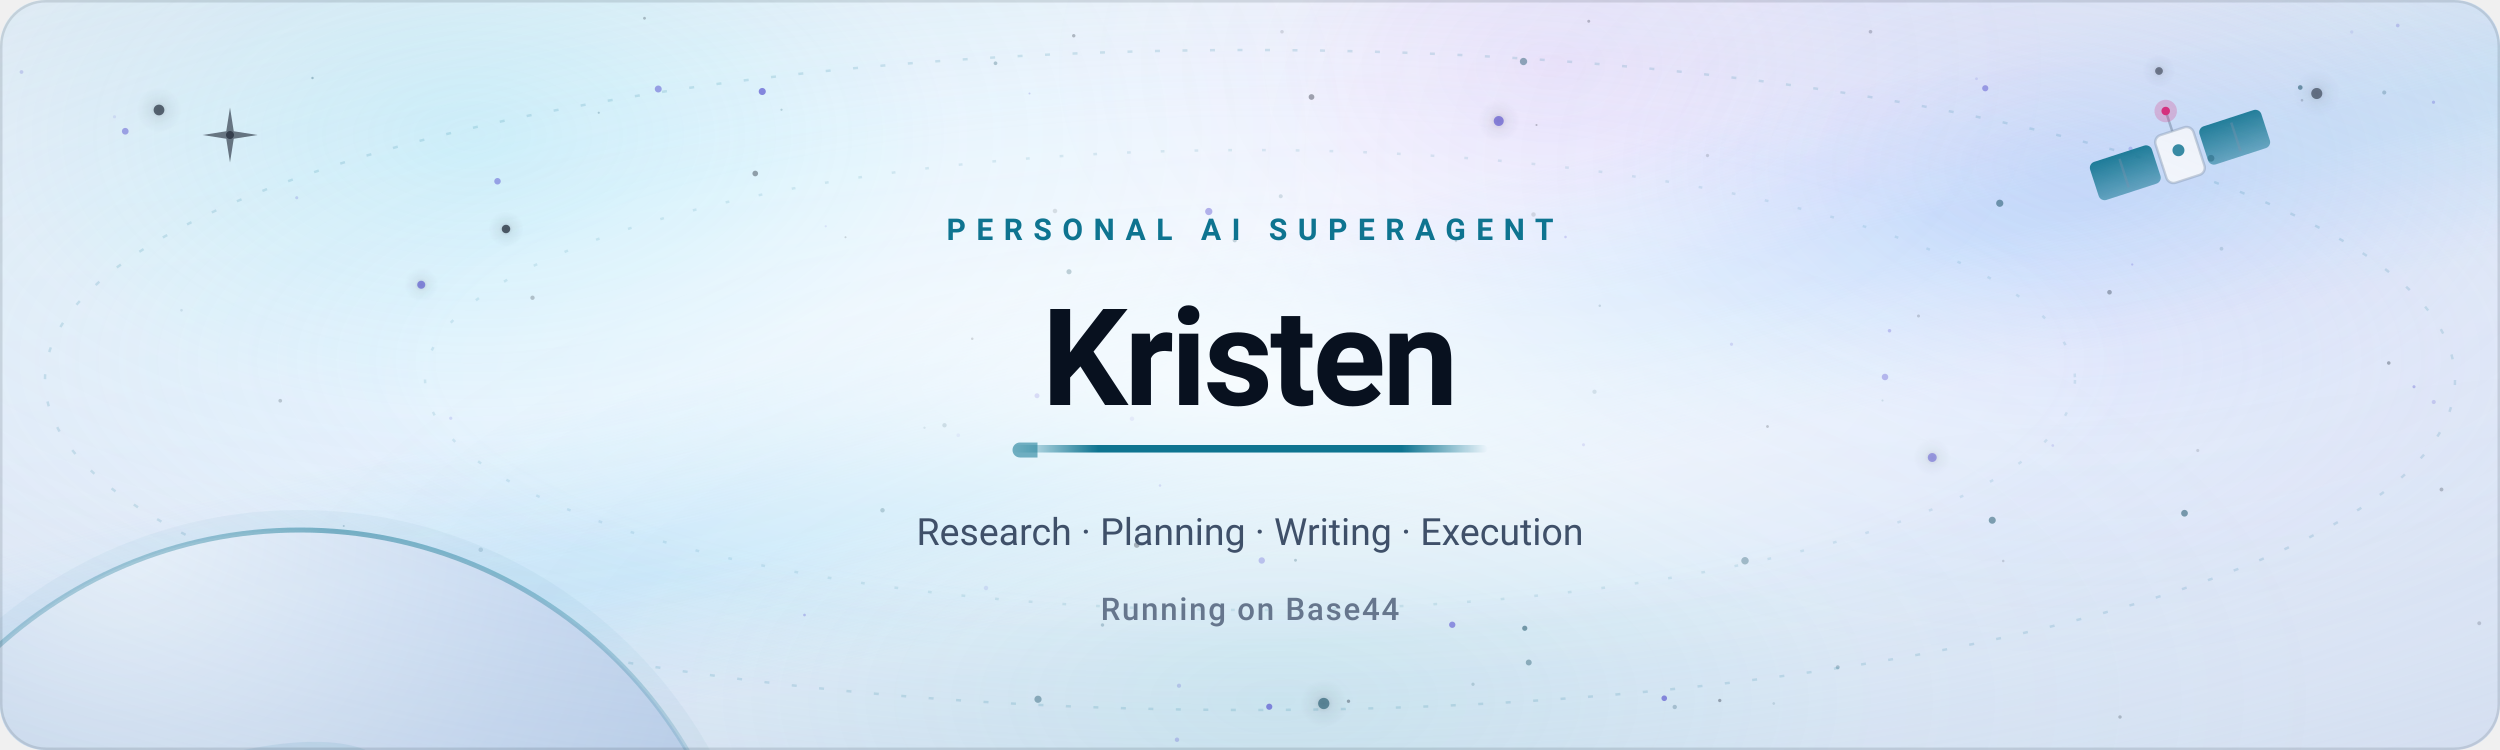
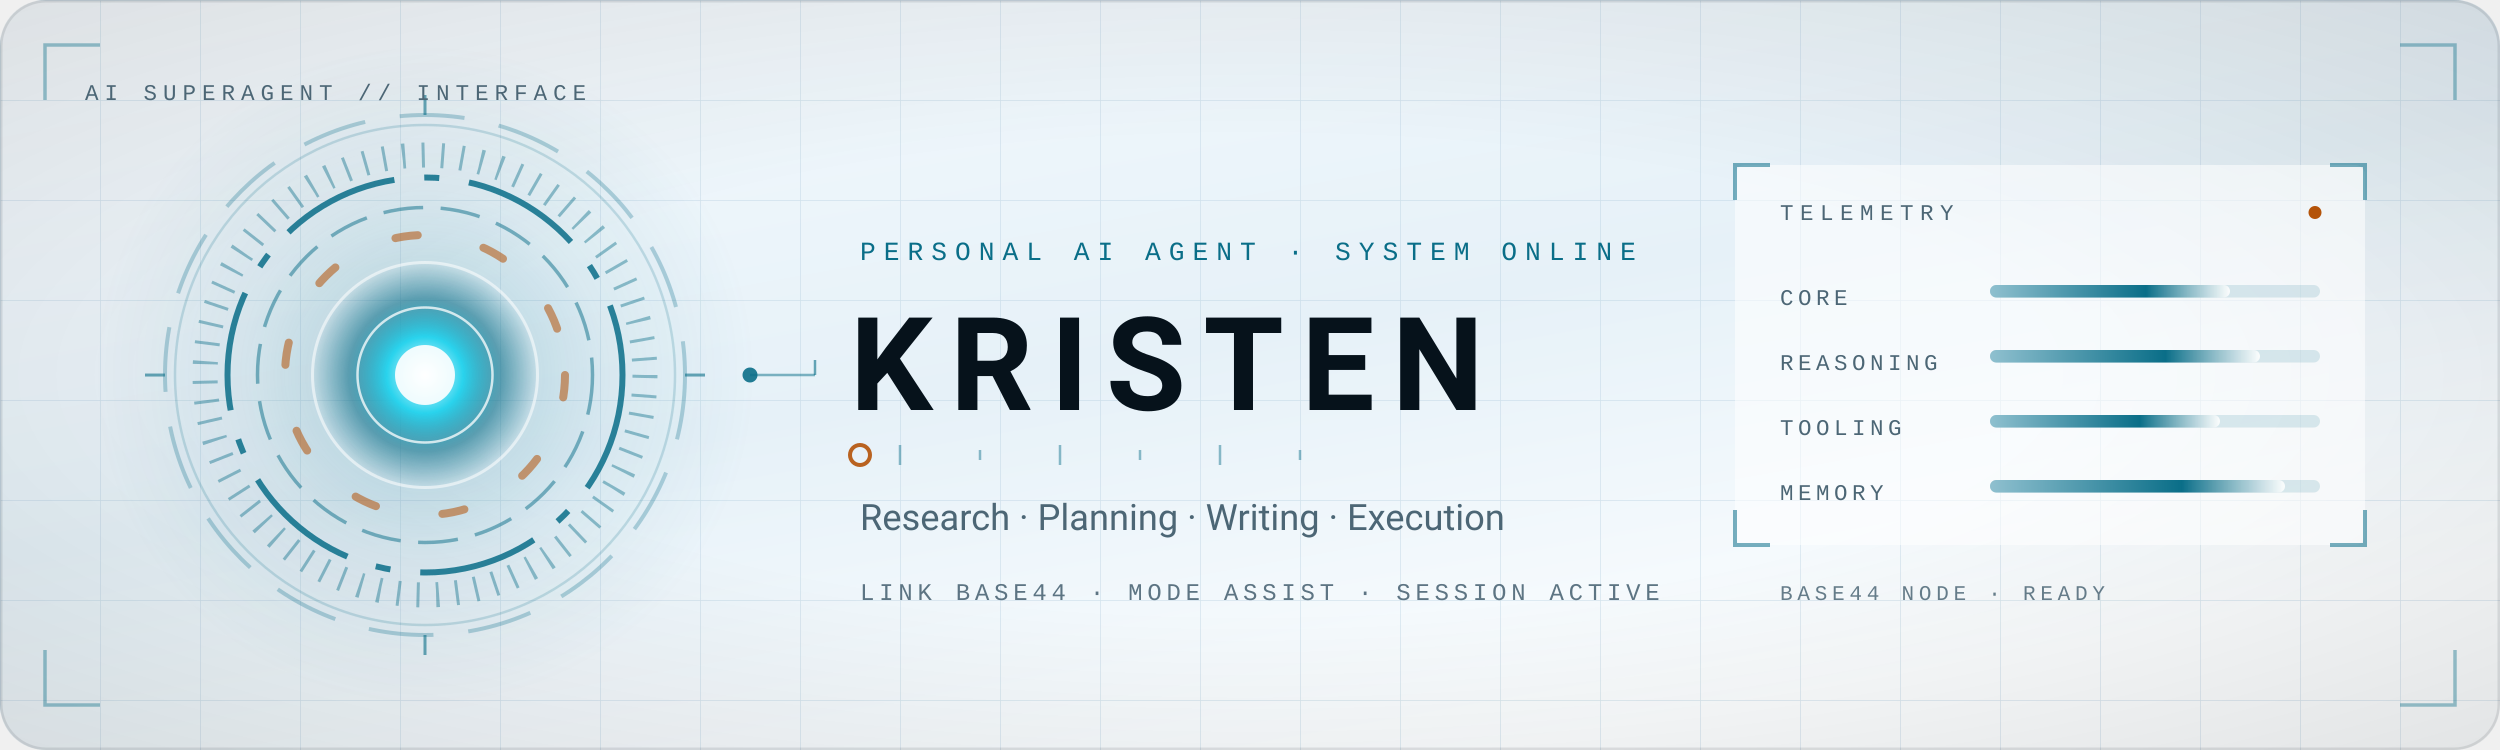
<svg xmlns="http://www.w3.org/2000/svg" width="1000" height="300" viewBox="0 0 1000 300" role="img" aria-labelledby="ttl dsc">
  <defs>
-     <linearGradient id="bg" x1="0" y1="0" x2="0.35" y2="1">
-       <stop offset="0%" stop-color="#F8FBFF" />
-       <stop offset="52%" stop-color="#EEF4FE" />
-       <stop offset="100%" stop-color="#E5EDFB" />
+     <linearGradient id="bg" x1="0" y1="0" x2="0.6" y2="1">
+       <stop offset="0%" stop-color="#F6FBFE" />
+       <stop offset="55%" stop-color="#E6F1F8" />
+       <stop offset="100%" stop-color="#FCFEFF" />
    </linearGradient>
-     <radialGradient id="n1" cx="50%" cy="50%" r="50%">
-       <stop offset="0%" stop-color="#22D3EE" stop-opacity="0.17" />
-       <stop offset="55%" stop-color="#22D3EE" stop-opacity="0.045" />
-       <stop offset="100%" stop-color="#22D3EE" stop-opacity="0" />
+     <pattern id="grid" width="40" height="40" patternUnits="userSpaceOnUse">
+       <path d="M40 0 H0 V40" fill="none" stroke="#A7C6D7" stroke-opacity="0.55" stroke-width="0.6" />
+     </pattern>
+     <radialGradient id="core" cx="50%" cy="50%" r="50%">
+       <stop offset="0%" stop-color="#FFFFFF" stop-opacity="1" />
+       <stop offset="34%" stop-color="#22D3EE" stop-opacity="0.95" />
+       <stop offset="68%" stop-color="#0A6E88" stop-opacity="0.55" />
+       <stop offset="100%" stop-color="#0A6E88" stop-opacity="0" />
    </radialGradient>
-     <radialGradient id="n2" cx="50%" cy="50%" r="50%">
-       <stop offset="0%" stop-color="#6366F1" stop-opacity="0.15" />
-       <stop offset="55%" stop-color="#6366F1" stop-opacity="0.04" />
-       <stop offset="100%" stop-color="#6366F1" stop-opacity="0" />
+     <radialGradient id="coreHalo" cx="50%" cy="50%" r="50%">
+       <stop offset="0%" stop-color="#0A6E88" stop-opacity="0.28" />
+       <stop offset="55%" stop-color="#0A6E88" stop-opacity="0.078" />
+       <stop offset="100%" stop-color="#0A6E88" stop-opacity="0" />
    </radialGradient>
-     <radialGradient id="n3" cx="50%" cy="50%" r="50%">
-       <stop offset="0%" stop-color="#14B8A6" stop-opacity="0.11" />
-       <stop offset="55%" stop-color="#14B8A6" stop-opacity="0.03" />
-       <stop offset="100%" stop-color="#14B8A6" stop-opacity="0" />
+     <linearGradient id="bar" x1="0" y1="0" x2="1" y2="0">
+       <stop offset="0%" stop-color="#8FC0CF" />
+       <stop offset="65%" stop-color="#0A6E88" />
+       <stop offset="100%" stop-color="#FFFFFF" stop-opacity="0.9" />
+     </linearGradient>
+     <linearGradient id="hudrule" x1="0" y1="0" x2="1" y2="0">
+       <stop offset="0%" stop-color="#0A6E88" stop-opacity="0.9" />
+       <stop offset="55%" stop-color="#0A6E88" stop-opacity="0.35" />
+       <stop offset="100%" stop-color="#0A6E88" stop-opacity="0" />
+     </linearGradient>
+     <linearGradient id="scan" x1="0" y1="0" x2="0" y2="1">
+       <stop offset="0%" stop-color="#0A6E88" stop-opacity="0" />
+       <stop offset="50%" stop-color="#0A6E88" stop-opacity="0.05" />
+       <stop offset="100%" stop-color="#0A6E88" stop-opacity="0" />
+     </linearGradient>
+     <radialGradient id="vig" cx="50%" cy="50%" r="70%">
+       <stop offset="45%" stop-color="#000000" stop-opacity="0" />
+       <stop offset="100%" stop-color="#000000" stop-opacity="0.1" />
    </radialGradient>
-     <radialGradient id="n4" cx="50%" cy="50%" r="50%">
-       <stop offset="0%" stop-color="#D946EF" stop-opacity="0.08" />
-       <stop offset="55%" stop-color="#D946EF" stop-opacity="0.022" />
-       <stop offset="100%" stop-color="#D946EF" stop-opacity="0" />
-     </radialGradient>
-     <linearGradient id="gal" x1="0" y1="0" x2="0" y2="1">
-       <stop offset="0%" stop-color="#7DD3FC" stop-opacity="0" />
-       <stop offset="45%" stop-color="#7DD3FC" stop-opacity="0.2" />
-       <stop offset="57%" stop-color="#7DD3FC" stop-opacity="0.2" />
-       <stop offset="100%" stop-color="#7DD3FC" stop-opacity="0" />
-     </linearGradient>
-     <radialGradient id="starglow" cx="50%" cy="50%" r="50%">
-       <stop offset="0%" stop-color="#0B1220" stop-opacity="0.55" />
-       <stop offset="40%" stop-color="#0B1220" stop-opacity="0.16" />
-       <stop offset="100%" stop-color="#0B1220" stop-opacity="0" />
-     </radialGradient>
-     <radialGradient id="comethead" cx="50%" cy="50%" r="50%">
-       <stop offset="0%" stop-color="#0E7490" stop-opacity="1" />
-       <stop offset="45%" stop-color="#0E7490" stop-opacity="0.45" />
-       <stop offset="100%" stop-color="#0E7490" stop-opacity="0" />
-     </radialGradient>
-     <radialGradient id="planet" cx="30%" cy="0%" r="108%">
-       <stop offset="0%" stop-color="#F0F8FF" />
-       <stop offset="44%" stop-color="#CBDCF2" />
-       <stop offset="100%" stop-color="#AAC2E2" />
-     </radialGradient>
-     <linearGradient id="planetrim" x1="0" y1="0" x2="0.75" y2="1">
-       <stop offset="0%" stop-color="#0E7490" stop-opacity="0" />
-       <stop offset="26%" stop-color="#0E7490" stop-opacity="0.5" />
-       <stop offset="60%" stop-color="#0E7490" stop-opacity="0.175" />
-       <stop offset="100%" stop-color="#0E7490" stop-opacity="0" />
-     </linearGradient>
-     <radialGradient id="tglow" cx="50%" cy="50%" r="50%">
-       <stop offset="0%" stop-color="rgb(255,255,255)" stop-opacity="0.82" />
-       <stop offset="62%" stop-color="rgb(255,255,255)" stop-opacity="0.287" />
-       <stop offset="100%" stop-color="rgb(255,255,255)" stop-opacity="0" />
-     </radialGradient>
-     <radialGradient id="vig" cx="50%" cy="48%" r="76%">
-       <stop offset="42%" stop-color="#8FA6C4" stop-opacity="0" />
-       <stop offset="100%" stop-color="#8FA6C4" stop-opacity="0.22" />
-     </radialGradient>
-     <linearGradient id="rule" x1="0" y1="0" x2="1" y2="0">
-       <stop offset="0%" stop-color="#0E7490" stop-opacity="0" />
-       <stop offset="18%" stop-color="#0E7490" />
-       <stop offset="52%" stop-color="#0E7490" />
-       <stop offset="82%" stop-color="#0E7490" />
-       <stop offset="100%" stop-color="#0E7490" stop-opacity="0" />
-     </linearGradient>
-     <linearGradient id="satpanel" x1="0" y1="0" x2="0" y2="1">
-       <stop offset="0%" stop-color="#0E7490" stop-opacity="0.95" />
-       <stop offset="100%" stop-color="#0E7490" stop-opacity="0.55" />
-     </linearGradient>
-     <linearGradient id="cm1" gradientUnits="userSpaceOnUse" x1="-120" y1="-40.8" x2="0" y2="0">
-       <stop offset="0%" stop-color="#38BDF8" stop-opacity="0" />
-       <stop offset="55%" stop-color="#38BDF8" stop-opacity="0.35" />
-       <stop offset="100%" stop-color="#0E7490" stop-opacity="0.95" />
-     </linearGradient>
-     <linearGradient id="cm2" gradientUnits="userSpaceOnUse" x1="-90" y1="-30.6" x2="0" y2="0">
-       <stop offset="0%" stop-color="#38BDF8" stop-opacity="0" />
-       <stop offset="55%" stop-color="#38BDF8" stop-opacity="0.35" />
-       <stop offset="100%" stop-color="#0E7490" stop-opacity="0.95" />
-     </linearGradient>
    <clipPath id="frame">
      <rect x="0" y="0" width="1000" height="300" rx="18" />
-     </clipPath>
-     <clipPath id="ruleclip">
-       <rect x="405" y="177" width="190" height="6" rx="3" />
    </clipPath>
  </defs>
  <g clip-path="url(#frame)">
    <rect width="1000" height="300" fill="url(#bg)" />
-     <g transform="rotate(-14 500 150)">
-       <rect x="-260" y="96" width="1520" height="128" fill="url(#gal)" />
+     <rect width="1000" height="300" fill="url(#grid)" opacity="0.75" />
+     <rect width="1000" height="300" fill="url(#vig)" />
+     <g transform="translate(170 150)">
+       <circle r="132" fill="url(#coreHalo)" />
+       <circle r="100" fill="none" stroke="#0A6E88" stroke-opacity="0.18" stroke-width="1" />
+       <circle r="88" fill="none" stroke="#0A6E88" stroke-opacity="0.42" stroke-width="10" stroke-dasharray="1.2 6.6" />
+       <circle r="104" fill="none" stroke="#0A6E88" stroke-opacity="0.28" stroke-width="1.6" stroke-dasharray="26 14">
+         <animateTransform attributeName="transform" type="rotate" from="0" to="-360" dur="64s" repeatCount="indefinite" />
+       </circle>
+       <g>
+         <circle r="79" fill="none" stroke="#0A6E88" stroke-opacity="0.85" stroke-width="2.4" stroke-dasharray="48 12 6 12" />
+         <animateTransform attributeName="transform" type="rotate" from="0" to="360" dur="26s" repeatCount="indefinite" />
+       </g>
+       <g>
+         <circle r="67" fill="none" stroke="#0A6E88" stroke-opacity="0.5" stroke-width="1.4" stroke-dasharray="16 7" />
+         <animateTransform attributeName="transform" type="rotate" from="360" to="0" dur="17s" repeatCount="indefinite" />
+       </g>
+       <g>
+         <circle r="56" fill="none" stroke="#B45309" stroke-opacity="0.55" stroke-width="3.2" stroke-dasharray="9 27" stroke-linecap="round">
+           <animateTransform attributeName="transform" type="rotate" from="0" to="360" dur="42s" repeatCount="indefinite" />
+         </circle>
+       </g>
+       <circle r="45" fill="url(#core)" />
+       <circle r="45" fill="none" stroke="#FFFFFF" stroke-opacity="0.55" stroke-width="1.2">
+         <animate attributeName="stroke-opacity" values="0.55;0.15;0.55" dur="3.4s" repeatCount="indefinite" />
+       </circle>
+       <circle r="27" fill="none" stroke="#FFFFFF" stroke-opacity="0.75" stroke-width="1">
+         <animate attributeName="stroke-opacity" values="0.75;0.3;0.75" dur="2.6s" repeatCount="indefinite" />
+       </circle>
+       <circle r="12" fill="#FFFFFF" opacity="0.9">
+         <animate attributeName="opacity" values="0.9;0.55;0.9" dur="4.2s" repeatCount="indefinite" />
+       </circle>
+       <g stroke="#0A6E88" stroke-opacity="0.6" stroke-width="1.2">
+         <path d="M0,-112 V-104" />
+         <path d="M0,112 V104" />
+         <path d="M-112,0 H-104" />
+         <path d="M112,0 H104" />
+       </g>
    </g>
-     <ellipse cx="190" cy="54" rx="350" ry="205" fill="url(#n1)">
-       <animate attributeName="cx" values="190;248;190" dur="30s" begin="-4s" repeatCount="indefinite" />
-       <animate attributeName="cy" values="54;88;54" dur="36s" begin="-4s" repeatCount="indefinite" />
-       <animate attributeName="rx" values="350;388;350" dur="41s" begin="-4s" repeatCount="indefinite" />
-     </ellipse>
-     <ellipse cx="828" cy="66" rx="330" ry="200" fill="url(#n2)">
-       <animate attributeName="cx" values="828;886;828" dur="37s" begin="-12s" repeatCount="indefinite" />
-       <animate attributeName="cy" values="66;100;66" dur="43s" begin="-12s" repeatCount="indefinite" />
-       <animate attributeName="rx" values="330;368;330" dur="48s" begin="-12s" repeatCount="indefinite" />
-     </ellipse>
-     <ellipse cx="512" cy="280" rx="420" ry="205" fill="url(#n3)">
-       <animate attributeName="cx" values="512;570;512" dur="44s" begin="-20s" repeatCount="indefinite" />
-       <animate attributeName="cy" values="280;314;280" dur="50s" begin="-20s" repeatCount="indefinite" />
-       <animate attributeName="rx" values="420;458;420" dur="55s" begin="-20s" repeatCount="indefinite" />
-     </ellipse>
-     <ellipse cx="620" cy="26" rx="205" ry="140" fill="url(#n4)">
-       <animate attributeName="cx" values="620;678;620" dur="33s" begin="-8s" repeatCount="indefinite" />
-       <animate attributeName="cy" values="26;60;26" dur="39s" begin="-8s" repeatCount="indefinite" />
-       <animate attributeName="rx" values="205;243;205" dur="44s" begin="-8s" repeatCount="indefinite" />
-     </ellipse>
+     <g stroke="#0A6E88" stroke-opacity="0.5" stroke-width="1">
+       <path d="M300 150 H326" />
+       <path d="M326 150 v-6" stroke-opacity="0.6" />
+     </g>
+     <circle cx="300" cy="150" r="3" fill="#0A6E88" opacity="0.9">
+       <animate attributeName="opacity" values="0.9;0.2;0.9" dur="2.8s" repeatCount="indefinite" />
+     </circle>
+     <text x="344" y="104" font-family="ui-monospace, SFMono-Regular, Menlo, Consolas, 'Liberation Mono', monospace" font-size="10.5" letter-spacing="3.2" fill="#0A6E88">PERSONAL AI AGENT · SYSTEM ONLINE</text>
+     <text x="340" y="164" font-family="-apple-system, 'Segoe UI', Roboto, 'Helvetica Neue', Arial, sans-serif" font-size="52" font-weight="700" letter-spacing="7" fill="#06121B">KRISTEN</text>
    <g>
-       <circle cx="452.8" cy="167.5" r="0.91" fill="#4338CA" opacity="0.22" />
-       <circle cx="852.2" cy="59.5" r="0.84" fill="#4338CA" opacity="0.23" />
-       <circle cx="790.6" cy="31.5" r="0.57" fill="#4338CA" opacity="0.13" />
-       <circle cx="633.4" cy="177.9" r="0.62" fill="#4338CA" opacity="0.22" />
-       <circle cx="614.6" cy="50.0" r="0.41" fill="#0B1220" opacity="0.24" />
-       <circle cx="39.4" cy="260.8" r="0.73" fill="#164E63" opacity="0.3" />
-       <circle cx="441.0" cy="250.0" r="0.69" fill="#164E63" opacity="0.26" />
-       <circle cx="8.6" cy="28.8" r="0.76" fill="#4338CA" opacity="0.21" />
-       <circle cx="991.7" cy="249.3" r="0.79" fill="#0B1220" opacity="0.19" />
-       <circle cx="512.8" cy="12.7" r="0.71" fill="#0B1220" opacity="0.14" />
-       <circle cx="843.8" cy="116.9" r="0.93" fill="#0B1220" opacity="0.31" />
-       <circle cx="215.8" cy="274.7" r="0.43" fill="#4338CA" opacity="0.2" />
-       <circle cx="398.2" cy="25.3" r="0.75" fill="#164E63" opacity="0.3" />
-       <circle cx="338.2" cy="94.9" r="0.41" fill="#0B1220" opacity="0.21" />
-       <circle cx="137.5" cy="210.4" r="0.41" fill="#164E63" opacity="0.22" />
-       <circle cx="180.3" cy="167.3" r="0.65" fill="#4338CA" opacity="0.16" />
-       <circle cx="767.4" cy="126.4" r="0.61" fill="#0B1220" opacity="0.21" />
-       <circle cx="4.5" cy="256.4" r="0.94" fill="#0B1220" opacity="0.25" />
-       <circle cx="213.0" cy="119.1" r="0.87" fill="#0B1220" opacity="0.26" />
-       <circle cx="45.8" cy="46.7" r="0.64" fill="#4338CA" opacity="0.11" />
-       <circle cx="330.3" cy="90.5" r="0.44" fill="#4338CA" opacity="0.13" />
-       <circle cx="635.5" cy="8.5" r="0.6" fill="#0B1220" opacity="0.26" />
-       <circle cx="955.5" cy="145.2" r="0.72" fill="#0B1220" opacity="0.32" />
-       <circle cx="626.2" cy="94.8" r="0.53" fill="#4338CA" opacity="0.26" />
-       <circle cx="192.3" cy="219.9" r="0.92" fill="#164E63" opacity="0.16" />
-       <circle cx="879.1" cy="180.2" r="0.63" fill="#0B1220" opacity="0.14" />
-       <circle cx="512.3" cy="78.5" r="0.81" fill="#164E63" opacity="0.21" />
-       <circle cx="821.1" cy="178.2" r="0.56" fill="#4338CA" opacity="0.15" />
-       <circle cx="973.4" cy="40.9" r="0.66" fill="#4338CA" opacity="0.27" />
-       <circle cx="613.4" cy="85.8" r="0.9" fill="#0B1220" opacity="0.16" />
-       <circle cx="72.6" cy="124.1" r="0.54" fill="#164E63" opacity="0.12" />
-       <circle cx="369.8" cy="171.1" r="0.47" fill="#164E63" opacity="0.2" />
-       <circle cx="976.6" cy="195.8" r="0.78" fill="#0B1220" opacity="0.25" />
-       <circle cx="589.2" cy="273.7" r="0.66" fill="#164E63" opacity="0.2" />
-       <circle cx="959.1" cy="10.2" r="0.75" fill="#4338CA" opacity="0.23" />
-       <circle cx="312.6" cy="43.9" r="0.44" fill="#164E63" opacity="0.22" />
-       <circle cx="735.1" cy="266.9" r="0.81" fill="#164E63" opacity="0.28" />
-       <circle cx="353.0" cy="204.1" r="0.9" fill="#164E63" opacity="0.32" />
-       <circle cx="940.7" cy="12.8" r="0.67" fill="#4338CA" opacity="0.12" />
-       <circle cx="383.3" cy="174.1" r="0.73" fill="#4338CA" opacity="0.13" />
-       <circle cx="118.7" cy="79.1" r="0.63" fill="#4338CA" opacity="0.19" />
-       <circle cx="692.6" cy="137.7" r="0.65" fill="#4338CA" opacity="0.24" />
-       <circle cx="748.2" cy="12.7" r="0.73" fill="#0B1220" opacity="0.23" />
-       <circle cx="953.7" cy="37.0" r="0.83" fill="#164E63" opacity="0.27" />
-       <circle cx="257.8" cy="7.3" r="0.57" fill="#0B1220" opacity="0.27" />
-       <circle cx="518.2" cy="224.1" r="0.59" fill="#164E63" opacity="0.33" />
-       <circle cx="888.6" cy="99.5" r="0.77" fill="#164E63" opacity="0.16" />
-       <circle cx="801.3" cy="224.4" r="0.51" fill="#0B1220" opacity="0.16" />
-       <circle cx="582.4" cy="96.4" r="0.47" fill="#0B1220" opacity="0.23" />
-       <circle cx="709.5" cy="281.4" r="0.55" fill="#164E63" opacity="0.15" />
-       <circle cx="471.6" cy="274.3" r="0.86" fill="#4338CA" opacity="0.2" />
-       <circle cx="493.9" cy="96.1" r="0.86" fill="#164E63" opacity="0.35" />
-       <circle cx="321.8" cy="246.0" r="0.55" fill="#4338CA" opacity="0.26" />
-       <circle cx="707.0" cy="170.6" r="0.57" fill="#0B1220" opacity="0.3" />
-       <circle cx="639.9" cy="122.3" r="0.5" fill="#164E63" opacity="0.3" />
-       <circle cx="239.5" cy="45.1" r="0.43" fill="#164E63" opacity="0.26" />
-       <circle cx="112.1" cy="160.3" r="0.75" fill="#0B1220" opacity="0.2" />
-       <circle cx="683.0" cy="62.2" r="0.66" fill="#0B1220" opacity="0.15" />
-       <circle cx="753.0" cy="160.2" r="0.42" fill="#164E63" opacity="0.17" />
-       <circle cx="539.4" cy="280.5" r="0.68" fill="#0B1220" opacity="0.35" />
-       <circle cx="394.4" cy="235.2" r="0.9" fill="#4338CA" opacity="0.13" />
-       <circle cx="388.9" cy="135.5" r="0.51" fill="#0B1220" opacity="0.32" />
-       <circle cx="377.8" cy="170.1" r="0.88" fill="#164E63" opacity="0.3" />
-       <circle cx="464.0" cy="194.2" r="0.51" fill="#4338CA" opacity="0.28" />
-       <circle cx="920.8" cy="40.1" r="0.53" fill="#0B1220" opacity="0.2" />
-       <circle cx="973.5" cy="160.8" r="0.83" fill="#4338CA" opacity="0.19" />
-       <circle cx="852.9" cy="105.8" r="0.45" fill="#4338CA" opacity="0.22" />
-       <circle cx="422.0" cy="84.4" r="0.91" fill="#0B1220" opacity="0.16" />
-       <circle cx="429.5" cy="14.3" r="0.69" fill="#0B1220" opacity="0.28" />
-       <circle cx="470.8" cy="295.9" r="0.9" fill="#4338CA" opacity="0.24" />
-       <circle cx="687.9" cy="280.2" r="0.67" fill="#0B1220" opacity="0.34" />
-       <circle cx="755.8" cy="132.3" r="0.71" fill="#4338CA" opacity="0.31" />
-       <circle cx="637.8" cy="156.7" r="0.86" fill="#164E63" opacity="0.25" />
-       <circle cx="669.9" cy="282.8" r="0.88" fill="#164E63" opacity="0.26" />
-       <circle cx="848.0" cy="286.8" r="0.69" fill="#0B1220" opacity="0.25" />
-       <circle cx="411.8" cy="37.4" r="0.4" fill="#4338CA" opacity="0.2" />
-       <circle cx="965.6" cy="154.7" r="0.62" fill="#4338CA" opacity="0.3" />
-       <circle cx="125.0" cy="31.2" r="0.49" fill="#164E63" opacity="0.33" />
-     </g>
-     <g>
-       <circle cx="415.2" cy="279.7" r="1.45" fill="#164E63" opacity="0.42">
-         <animate attributeName="opacity" values="0.42;0.15;0.42" dur="4.0s" begin="-1.7s" repeatCount="indefinite" />
-       </circle>
-       <circle cx="524.6" cy="38.8" r="1.15" fill="#0B1220" opacity="0.36">
-         <animate attributeName="opacity" values="0.36;0.11;0.36" dur="6.5s" begin="-6.4s" repeatCount="indefinite" />
-       </circle>
-       <circle cx="199.0" cy="72.5" r="1.31" fill="#4338CA" opacity="0.43">
-         <animate attributeName="opacity" values="0.43;0.15;0.43" dur="6.1s" begin="-0.6s" repeatCount="indefinite" />
-       </circle>
-       <circle cx="580.9" cy="249.9" r="1.27" fill="#4338CA" opacity="0.53">
-         <animate attributeName="opacity" values="0.53;0.23;0.53" dur="7.3s" begin="-0.2s" repeatCount="indefinite" />
-       </circle>
-       <circle cx="414.8" cy="158.3" r="1.0" fill="#4338CA" opacity="0.4">
-         <animate attributeName="opacity" values="0.4;0.16;0.4" dur="6.2s" begin="-3.3s" repeatCount="indefinite" />
-       </circle>
-       <circle cx="609.9" cy="251.3" r="1.04" fill="#164E63" opacity="0.53">
-         <animate attributeName="opacity" values="0.53;0.24;0.53" dur="7.4s" begin="-2.3s" repeatCount="indefinite" />
-       </circle>
-       <circle cx="884.4" cy="63.3" r="1.37" fill="#0B1220" opacity="0.4">
-         <animate attributeName="opacity" values="0.4;0.11;0.4" dur="7.3s" begin="-1.0s" repeatCount="indefinite" />
-       </circle>
-       <circle cx="263.3" cy="35.6" r="1.4" fill="#4338CA" opacity="0.45">
-         <animate attributeName="opacity" values="0.45;0.2;0.45" dur="4.0s" begin="-1.6s" repeatCount="indefinite" />
-       </circle>
-       <circle cx="794.1" cy="35.3" r="1.24" fill="#4338CA" opacity="0.44">
-         <animate attributeName="opacity" values="0.44;0.2;0.44" dur="5.0s" begin="-3.5s" repeatCount="indefinite" />
-       </circle>
-       <circle cx="754.0" cy="150.8" r="1.31" fill="#4338CA" opacity="0.4">
-         <animate attributeName="opacity" values="0.4;0.11;0.4" dur="3.9s" begin="-0.1s" repeatCount="indefinite" />
-       </circle>
-       <circle cx="611.5" cy="265.0" r="1.19" fill="#164E63" opacity="0.4">
-         <animate attributeName="opacity" values="0.4;0.11;0.4" dur="4.2s" begin="-0.7s" repeatCount="indefinite" />
-       </circle>
-       <circle cx="920.1" cy="35.0" r="0.94" fill="#164E63" opacity="0.58">
-         <animate attributeName="opacity" values="0.58;0.21;0.58" dur="6.8s" begin="-2.2s" repeatCount="indefinite" />
-       </circle>
-       <circle cx="427.6" cy="108.7" r="1.03" fill="#164E63" opacity="0.44">
-         <animate attributeName="opacity" values="0.44;0.18;0.44" dur="3.6s" begin="-0.7s" repeatCount="indefinite" />
-       </circle>
-       <circle cx="454.7" cy="218.0" r="1.14" fill="#0B1220" opacity="0.4">
-         <animate attributeName="opacity" values="0.4;0.12;0.4" dur="5.7s" begin="-0.1s" repeatCount="indefinite" />
-       </circle>
-       <circle cx="796.9" cy="208.1" r="1.42" fill="#164E63" opacity="0.5">
-         <animate attributeName="opacity" values="0.5;0.18;0.5" dur="6.0s" begin="-3.0s" repeatCount="indefinite" />
-       </circle>
-       <circle cx="799.9" cy="81.3" r="1.45" fill="#164E63" opacity="0.53">
-         <animate attributeName="opacity" values="0.53;0.24;0.53" dur="7.0s" begin="-2.8s" repeatCount="indefinite" />
-       </circle>
-       <circle cx="873.8" cy="205.3" r="1.36" fill="#164E63" opacity="0.54">
-         <animate attributeName="opacity" values="0.54;0.19;0.54" dur="6.6s" begin="-0.5s" repeatCount="indefinite" />
-       </circle>
-       <circle cx="304.9" cy="36.6" r="1.43" fill="#4338CA" opacity="0.59">
-         <animate attributeName="opacity" values="0.59;0.28;0.59" dur="3.6s" begin="-1.0s" repeatCount="indefinite" />
-       </circle>
-       <circle cx="302.1" cy="69.4" r="1.14" fill="#0B1220" opacity="0.39">
-         <animate attributeName="opacity" values="0.39;0.1;0.39" dur="5.7s" begin="-2.8s" repeatCount="indefinite" />
-       </circle>
-       <circle cx="698.0" cy="224.3" r="1.49" fill="#164E63" opacity="0.36">
-         <animate attributeName="opacity" values="0.36;0.15;0.36" dur="6.7s" begin="-1.7s" repeatCount="indefinite" />
-       </circle>
-       <circle cx="504.7" cy="224.2" r="1.29" fill="#4338CA" opacity="0.35">
-         <animate attributeName="opacity" values="0.35;0.11;0.35" dur="4.6s" begin="-1.6s" repeatCount="indefinite" />
-       </circle>
-       <circle cx="507.7" cy="282.7" r="1.24" fill="#4338CA" opacity="0.59">
-         <animate attributeName="opacity" values="0.59;0.24;0.59" dur="7.0s" begin="-0.5s" repeatCount="indefinite" />
-       </circle>
-       <circle cx="665.7" cy="279.3" r="1.13" fill="#4338CA" opacity="0.58">
-         <animate attributeName="opacity" values="0.58;0.2;0.58" dur="7.7s" begin="-6.6s" repeatCount="indefinite" />
-       </circle>
-       <circle cx="609.4" cy="24.6" r="1.47" fill="#164E63" opacity="0.45">
-         <animate attributeName="opacity" values="0.45;0.17;0.45" dur="6.0s" begin="-2.2s" repeatCount="indefinite" />
-       </circle>
-       <circle cx="483.5" cy="84.6" r="1.46" fill="#4338CA" opacity="0.51">
-         <animate attributeName="opacity" values="0.51;0.22;0.51" dur="3.5s" begin="-2.7s" repeatCount="indefinite" />
-       </circle>
-       <circle cx="50.1" cy="52.5" r="1.35" fill="#4338CA" opacity="0.45">
-         <animate attributeName="opacity" values="0.45;0.21;0.45" dur="6.7s" begin="-0.3s" repeatCount="indefinite" />
+       <path d="M344 182 H596" stroke="url(#hudrule)" stroke-width="1.6" />
+       <g stroke="#0A6E88" stroke-opacity="0.45" stroke-width="1">
+         <path d="M360 178 v8" />
+         <path d="M392 180 v4" />
+         <path d="M424 178 v8" />
+         <path d="M456 180 v4" />
+         <path d="M488 178 v8" />
+         <path d="M520 180 v4" />
+       </g>
+       <circle cx="344" cy="182" r="4" fill="none" stroke="#B45309" stroke-opacity="0.9" stroke-width="1.6">
+         <animate attributeName="stroke-opacity" values="0.9;0.25;0.9" dur="3.6s" repeatCount="indefinite" />
      </circle>
    </g>
+     <text x="344" y="212" font-family="-apple-system, 'Segoe UI', Roboto, 'Helvetica Neue', Arial, sans-serif" font-size="14.5" font-weight="400" fill="#4C6675">Research · Planning · Writing · Execution</text>
+     <text x="344" y="240" font-family="ui-monospace, SFMono-Regular, Menlo, Consolas, 'Liberation Mono', monospace" font-size="9.6" letter-spacing="1.9" fill="#4C6675" opacity="0.9">LINK BASE44 · MODE ASSIST · SESSION ACTIVE</text>
    <g>
-       <g>
-         <circle cx="926.7" cy="37.4" r="9.3" fill="url(#starglow)" opacity="0.28">
-           <animate attributeName="opacity" values="0.28;0.06;0.28" dur="6.5s" begin="-6.3s" repeatCount="indefinite" />
-         </circle>
-         <circle cx="926.7" cy="37.4" r="2.22" fill="#0B1220" opacity="0.55">
-           <animate attributeName="opacity" values="0.55;0.17;0.55" dur="6.5s" begin="-6.3s" repeatCount="indefinite" />
-         </circle>
-       </g>
-       <g>
-         <circle cx="63.6" cy="44.0" r="9.0" fill="url(#starglow)" opacity="0.33">
-           <animate attributeName="opacity" values="0.33;0.07;0.33" dur="4.9s" begin="-4.7s" repeatCount="indefinite" />
-         </circle>
-         <circle cx="63.6" cy="44.0" r="2.15" fill="#0B1220" opacity="0.65">
-           <animate attributeName="opacity" values="0.65;0.2;0.65" dur="4.9s" begin="-4.7s" repeatCount="indefinite" />
-         </circle>
-       </g>
-       <g>
-         <circle cx="599.5" cy="48.4" r="8.4" fill="url(#starglow)" opacity="0.28">
-           <animate attributeName="opacity" values="0.28;0.06;0.28" dur="5.2s" begin="-0.3s" repeatCount="indefinite" />
-         </circle>
-         <circle cx="599.5" cy="48.4" r="2.0" fill="#4338CA" opacity="0.55">
-           <animate attributeName="opacity" values="0.55;0.17;0.55" dur="5.2s" begin="-0.3s" repeatCount="indefinite" />
-         </circle>
-       </g>
-       <g>
-         <circle cx="168.5" cy="113.9" r="6.8" fill="url(#starglow)" opacity="0.27">
-           <animate attributeName="opacity" values="0.27;0.06;0.27" dur="7.1s" begin="-4.5s" repeatCount="indefinite" />
-         </circle>
-         <circle cx="168.5" cy="113.9" r="1.61" fill="#4338CA" opacity="0.54">
-           <animate attributeName="opacity" values="0.54;0.16;0.54" dur="7.1s" begin="-4.5s" repeatCount="indefinite" />
-         </circle>
-       </g>
-       <g>
-         <circle cx="529.5" cy="281.4" r="9.5" fill="url(#starglow)" opacity="0.3">
-           <animate attributeName="opacity" values="0.3;0.06;0.3" dur="5.3s" begin="-0.6s" repeatCount="indefinite" />
-         </circle>
-         <circle cx="529.5" cy="281.4" r="2.26" fill="#164E63" opacity="0.61">
-           <animate attributeName="opacity" values="0.61;0.18;0.61" dur="5.3s" begin="-0.6s" repeatCount="indefinite" />
-         </circle>
-       </g>
-       <g>
-         <circle cx="772.9" cy="183.0" r="7.5" fill="url(#starglow)" opacity="0.26">
-           <animate attributeName="opacity" values="0.26;0.05;0.26" dur="7.5s" begin="-4.2s" repeatCount="indefinite" />
-         </circle>
-         <circle cx="772.9" cy="183.0" r="1.79" fill="#4338CA" opacity="0.51">
-           <animate attributeName="opacity" values="0.51;0.15;0.51" dur="7.5s" begin="-4.2s" repeatCount="indefinite" />
-         </circle>
-       </g>
-       <g>
-         <circle cx="202.4" cy="91.6" r="7.1" fill="url(#starglow)" opacity="0.33">
-           <animate attributeName="opacity" values="0.33;0.07;0.33" dur="6.6s" begin="-4.3s" repeatCount="indefinite" />
-         </circle>
-         <circle cx="202.4" cy="91.6" r="1.69" fill="#0B1220" opacity="0.65">
-           <animate attributeName="opacity" values="0.65;0.2;0.65" dur="6.6s" begin="-4.3s" repeatCount="indefinite" />
-         </circle>
-       </g>
-       <g>
-         <circle cx="863.6" cy="28.4" r="6.5" fill="url(#starglow)" opacity="0.26">
-           <animate attributeName="opacity" values="0.26;0.05;0.26" dur="6.2s" begin="-3.9s" repeatCount="indefinite" />
-         </circle>
-         <circle cx="863.6" cy="28.4" r="1.55" fill="#0B1220" opacity="0.51">
-           <animate attributeName="opacity" values="0.51;0.15;0.51" dur="6.2s" begin="-3.9s" repeatCount="indefinite" />
-         </circle>
-       </g>
-       <g transform="translate(92 54)">
-         <path d="M0,-11 L1.5,-1.5 L11,0 L1.5,1.5 L0,11 L-1.5,1.5 L-11,0 L-1.5,-1.5 Z" fill="#0B1220" opacity="0.59">
-           <animate attributeName="opacity" values="0.59;0.15;0.59" dur="6.5s" repeatCount="indefinite" />
-         </path>
-         <circle r="1.6" fill="#0B1220" opacity="0.63" />
-       </g>
+       <rect x="694" y="66" width="252" height="152" rx="4" fill="#FFFFFF" opacity="0.55" />
+       <path d="M694 80 H694 V66 H708" fill="none" stroke="#0A6E88" stroke-opacity="0.55" stroke-width="1.6" />
+       <path d="M932 66 H946 V80" fill="none" stroke="#0A6E88" stroke-opacity="0.55" stroke-width="1.6" />
+       <path d="M694 204 V218 H708" fill="none" stroke="#0A6E88" stroke-opacity="0.55" stroke-width="1.6" />
+       <path d="M932 218 H946 V204" fill="none" stroke="#0A6E88" stroke-opacity="0.55" stroke-width="1.6" />
+       <text x="712" y="88" font-family="ui-monospace, SFMono-Regular, Menlo, Consolas, 'Liberation Mono', monospace" font-size="9" letter-spacing="2.6" fill="#4C6675">TELEMETRY</text>
+       <circle cx="926" cy="85" r="2.6" fill="#B45309">
+         <animate attributeName="opacity" values="1;0.15;1" dur="1.9s" repeatCount="indefinite" />
+       </circle>
+       <text x="712" y="122" font-family="ui-monospace, SFMono-Regular, Menlo, Consolas, 'Liberation Mono', monospace" font-size="9" letter-spacing="1.8" fill="#4C6675">CORE</text>
+       <rect x="796" y="114" width="132" height="5" rx="2.5" fill="#0A6E88" opacity="0.14" />
+       <rect x="796" y="114" width="96" height="5" rx="2.5" fill="url(#bar)">
+         <animate attributeName="width" values="96;120;96" dur="5.5s" begin="0s" repeatCount="indefinite" />
+       </rect>
+       <text x="712" y="148" font-family="ui-monospace, SFMono-Regular, Menlo, Consolas, 'Liberation Mono', monospace" font-size="9" letter-spacing="1.8" fill="#4C6675">REASONING</text>
+       <rect x="796" y="140" width="132" height="5" rx="2.5" fill="#0A6E88" opacity="0.14" />
+       <rect x="796" y="140" width="108" height="5" rx="2.5" fill="url(#bar)">
+         <animate attributeName="width" values="108;132;108" dur="7.5s" begin="-1.4s" repeatCount="indefinite" />
+       </rect>
+       <text x="712" y="174" font-family="ui-monospace, SFMono-Regular, Menlo, Consolas, 'Liberation Mono', monospace" font-size="9" letter-spacing="1.8" fill="#4C6675">TOOLING</text>
+       <rect x="796" y="166" width="132" height="5" rx="2.5" fill="#0A6E88" opacity="0.14" />
+       <rect x="796" y="166" width="92" height="5" rx="2.5" fill="url(#bar)">
+         <animate attributeName="width" values="92;116;92" dur="6.2s" begin="-3.1s" repeatCount="indefinite" />
+       </rect>
+       <text x="712" y="200" font-family="ui-monospace, SFMono-Regular, Menlo, Consolas, 'Liberation Mono', monospace" font-size="9" letter-spacing="1.8" fill="#4C6675">MEMORY</text>
+       <rect x="796" y="192" width="132" height="5" rx="2.5" fill="#0A6E88" opacity="0.14" />
+       <rect x="796" y="192" width="118" height="5" rx="2.5" fill="url(#bar)">
+         <animate attributeName="width" values="118;142;118" dur="8.4s" begin="-2.2s" repeatCount="indefinite" />
+       </rect>
+       <text x="712" y="240" font-family="ui-monospace, SFMono-Regular, Menlo, Consolas, 'Liberation Mono', monospace" font-size="8.4" letter-spacing="1.9" fill="#4C6675" opacity="0.85">BASE44 NODE · READY</text>
    </g>
-     <g fill="none" stroke="#0E7490" stroke-opacity="0.16" stroke-dasharray="2 9">
-       <ellipse cx="500" cy="152" rx="482" ry="132" />
-       <ellipse cx="500" cy="152" rx="330" ry="92" stroke-dasharray="1.5 12" stroke-opacity="0.128" />
+     <text x="34" y="40" font-family="ui-monospace, SFMono-Regular, Menlo, Consolas, 'Liberation Mono', monospace" font-size="9" letter-spacing="2.4" fill="#4C6675">AI SUPERAGENT // INTERFACE</text>
+     <g>
+       <path d="M18 40 V18 H40" fill="none" stroke="#0A6E88" stroke-opacity="0.4" stroke-width="1.4" />
+       <path d="M982 40 V18 H960" fill="none" stroke="#0A6E88" stroke-opacity="0.4" stroke-width="1.4" />
+       <path d="M18 260 V282 H40" fill="none" stroke="#0A6E88" stroke-opacity="0.4" stroke-width="1.4" />
+       <path d="M982 260 V282 H960" fill="none" stroke="#0A6E88" stroke-opacity="0.4" stroke-width="1.4" />
    </g>
-     <g>
-       <animateMotion dur="52s" repeatCount="indefinite" begin="-8s" path="M 18,152 A 482,132 0 1 1 982,152 A 482,132 0 1 1 18,152" />
-       <circle r="5.5" fill="#0E7490" opacity="0.22" />
-       <circle r="2" fill="#0E7490" opacity="0.9" />
-     </g>
-     <g>
-       <animateMotion dur="38s" repeatCount="indefinite" begin="-24s" path="M 830,152 A 330,92 0 1 0 170,152 A 330,92 0 1 0 830,152" />
-       <circle r="4" fill="#0E7490" opacity="0.2" />
-       <circle r="1.6" fill="#0E7490" opacity="0.8" />
-     </g>
-     <g>
-       <circle cx="120" cy="392" r="188" fill="#0E7490" opacity="0.05">
-         <animate attributeName="opacity" values="0.05;0.11;0.05" dur="11s" repeatCount="indefinite" />
-       </circle>
-       <circle cx="120" cy="392" r="180" fill="url(#planet)" />
-       <circle cx="120" cy="392" r="180" fill="none" stroke="url(#planetrim)" stroke-width="2" />
-       <ellipse cx="86" cy="330" rx="72" ry="26" fill="#0E7490" opacity="0.1" transform="rotate(-18 86 330)" />
-     </g>
-     <g transform="translate(872 62)">
-       <animateTransform attributeName="transform" type="translate" values="872 62;866 70;872 62" dur="16s" repeatCount="indefinite" />
-       <g transform="rotate(-18)">
-         <rect x="-36" y="-8" width="26" height="16" rx="2.5" fill="url(#satpanel)" />
-         <rect x="10" y="-8" width="26" height="16" rx="2.5" fill="url(#satpanel)" />
-         <line x1="-23.5" y1="-6" x2="-23.5" y2="6" stroke="#7E90A8" stroke-opacity="0.35" />
-         <line x1="23.5" y1="-6" x2="23.5" y2="6" stroke="#7E90A8" stroke-opacity="0.35" />
-         <rect x="-8" y="-10" width="16" height="20" rx="3" fill="#F7FAFF" stroke="#7E90A8" stroke-opacity="0.4" />
-         <circle cx="0" cy="-2" r="2.4" fill="#0E7490" opacity="0.85" />
-         <line x1="0" y1="-10" x2="0" y2="-17" stroke="#7E90A8" stroke-opacity="0.6" />
-         <circle cx="0" cy="-18.5" r="4.5" fill="#DB2777" opacity="0.25">
-           <animate attributeName="opacity" values="0.45;0.05;0.45" dur="2.4s" repeatCount="indefinite" />
-         </circle>
-         <circle cx="0" cy="-18.5" r="1.7" fill="#DB2777">
-           <animate attributeName="opacity" values="1;0.15;1" dur="2.4s" repeatCount="indefinite" />
-         </circle>
-       </g>
-     </g>
-     <g opacity="0">
-       <animate attributeName="opacity" values="0;0.9;0.9;0;0" keyTimes="0;0.04;0.2;0.28;1" dur="13s" begin="-3s" repeatCount="indefinite" />
-       <animateTransform attributeName="transform" type="translate" values="-70 34;430 208" dur="13s" begin="-3s" repeatCount="indefinite" />
-       <path d="M0,0 L-120,-40.8" stroke="url(#cm1)" stroke-width="1.7" stroke-linecap="round" fill="none" />
-       <circle r="2.5" fill="url(#comethead)" />
-     </g>
-     <g opacity="0">
-       <animate attributeName="opacity" values="0;0.9;0.9;0;0" keyTimes="0;0.04;0.2;0.28;1" dur="16s" begin="-9s" repeatCount="indefinite" />
-       <animateTransform attributeName="transform" type="translate" values="560 -46;1082 190" dur="16s" begin="-9s" repeatCount="indefinite" />
-       <path d="M0,0 L-90,-30.6" stroke="url(#cm2)" stroke-width="1.4" stroke-linecap="round" fill="none" />
-       <circle r="2.2" fill="url(#comethead)" />
-     </g>
-     <ellipse cx="500" cy="152" rx="352" ry="104" fill="url(#tglow)" />
-     <rect width="1000" height="300" fill="url(#vig)" />
-     <text x="500" y="96" text-anchor="middle" font-family="-apple-system, 'Segoe UI', Roboto, 'Helvetica Neue', Arial, sans-serif" font-size="12" font-weight="600" letter-spacing="4.2" fill="#0E7490">PERSONAL AI SUPERAGENT</text>
-     <text x="500" y="162" text-anchor="middle" font-family="-apple-system, 'Segoe UI', Roboto, 'Helvetica Neue', Arial, sans-serif" font-size="54" font-weight="700" letter-spacing="-1.2" fill="#08111F">Kristen</text>
-     <g>
-       <rect x="405" y="178" width="190" height="3" rx="1.5" fill="url(#rule)" />
-       <g clip-path="url(#ruleclip)">
-         <rect x="345" y="177" width="70" height="6" fill="#0E7490" fill-opacity="0.55">
-           <animate attributeName="x" values="330;600" dur="4.6s" repeatCount="indefinite" />
-           <animate attributeName="opacity" values="0;0.9;0" dur="4.6s" repeatCount="indefinite" />
-         </rect>
-       </g>
-     </g>
-     <text x="500" y="218" text-anchor="middle" font-family="-apple-system, 'Segoe UI', Roboto, 'Helvetica Neue', Arial, sans-serif" font-size="15" font-weight="400" fill="#3F5069">Research · Planning · Writing · Execution</text>
-     <text x="500" y="248" text-anchor="middle" font-family="-apple-system, 'Segoe UI', Roboto, 'Helvetica Neue', Arial, sans-serif" font-size="12.5" font-weight="500" letter-spacing="0.7" fill="#66768D">Running on Base44</text>
+     <rect x="0" y="-140" width="1000" height="140" fill="url(#scan)">
+       <animate attributeName="y" values="-140;300" dur="9s" repeatCount="indefinite" />
+     </rect>
  </g>
-   <rect x="0.5" y="0.5" width="999" height="299" rx="18" fill="none" stroke="rgba(8,17,31,0.12)" />
+   <rect x="0.5" y="0.5" width="999" height="299" rx="18" fill="none" stroke="rgba(6,18,27,0.10)" />
</svg>
